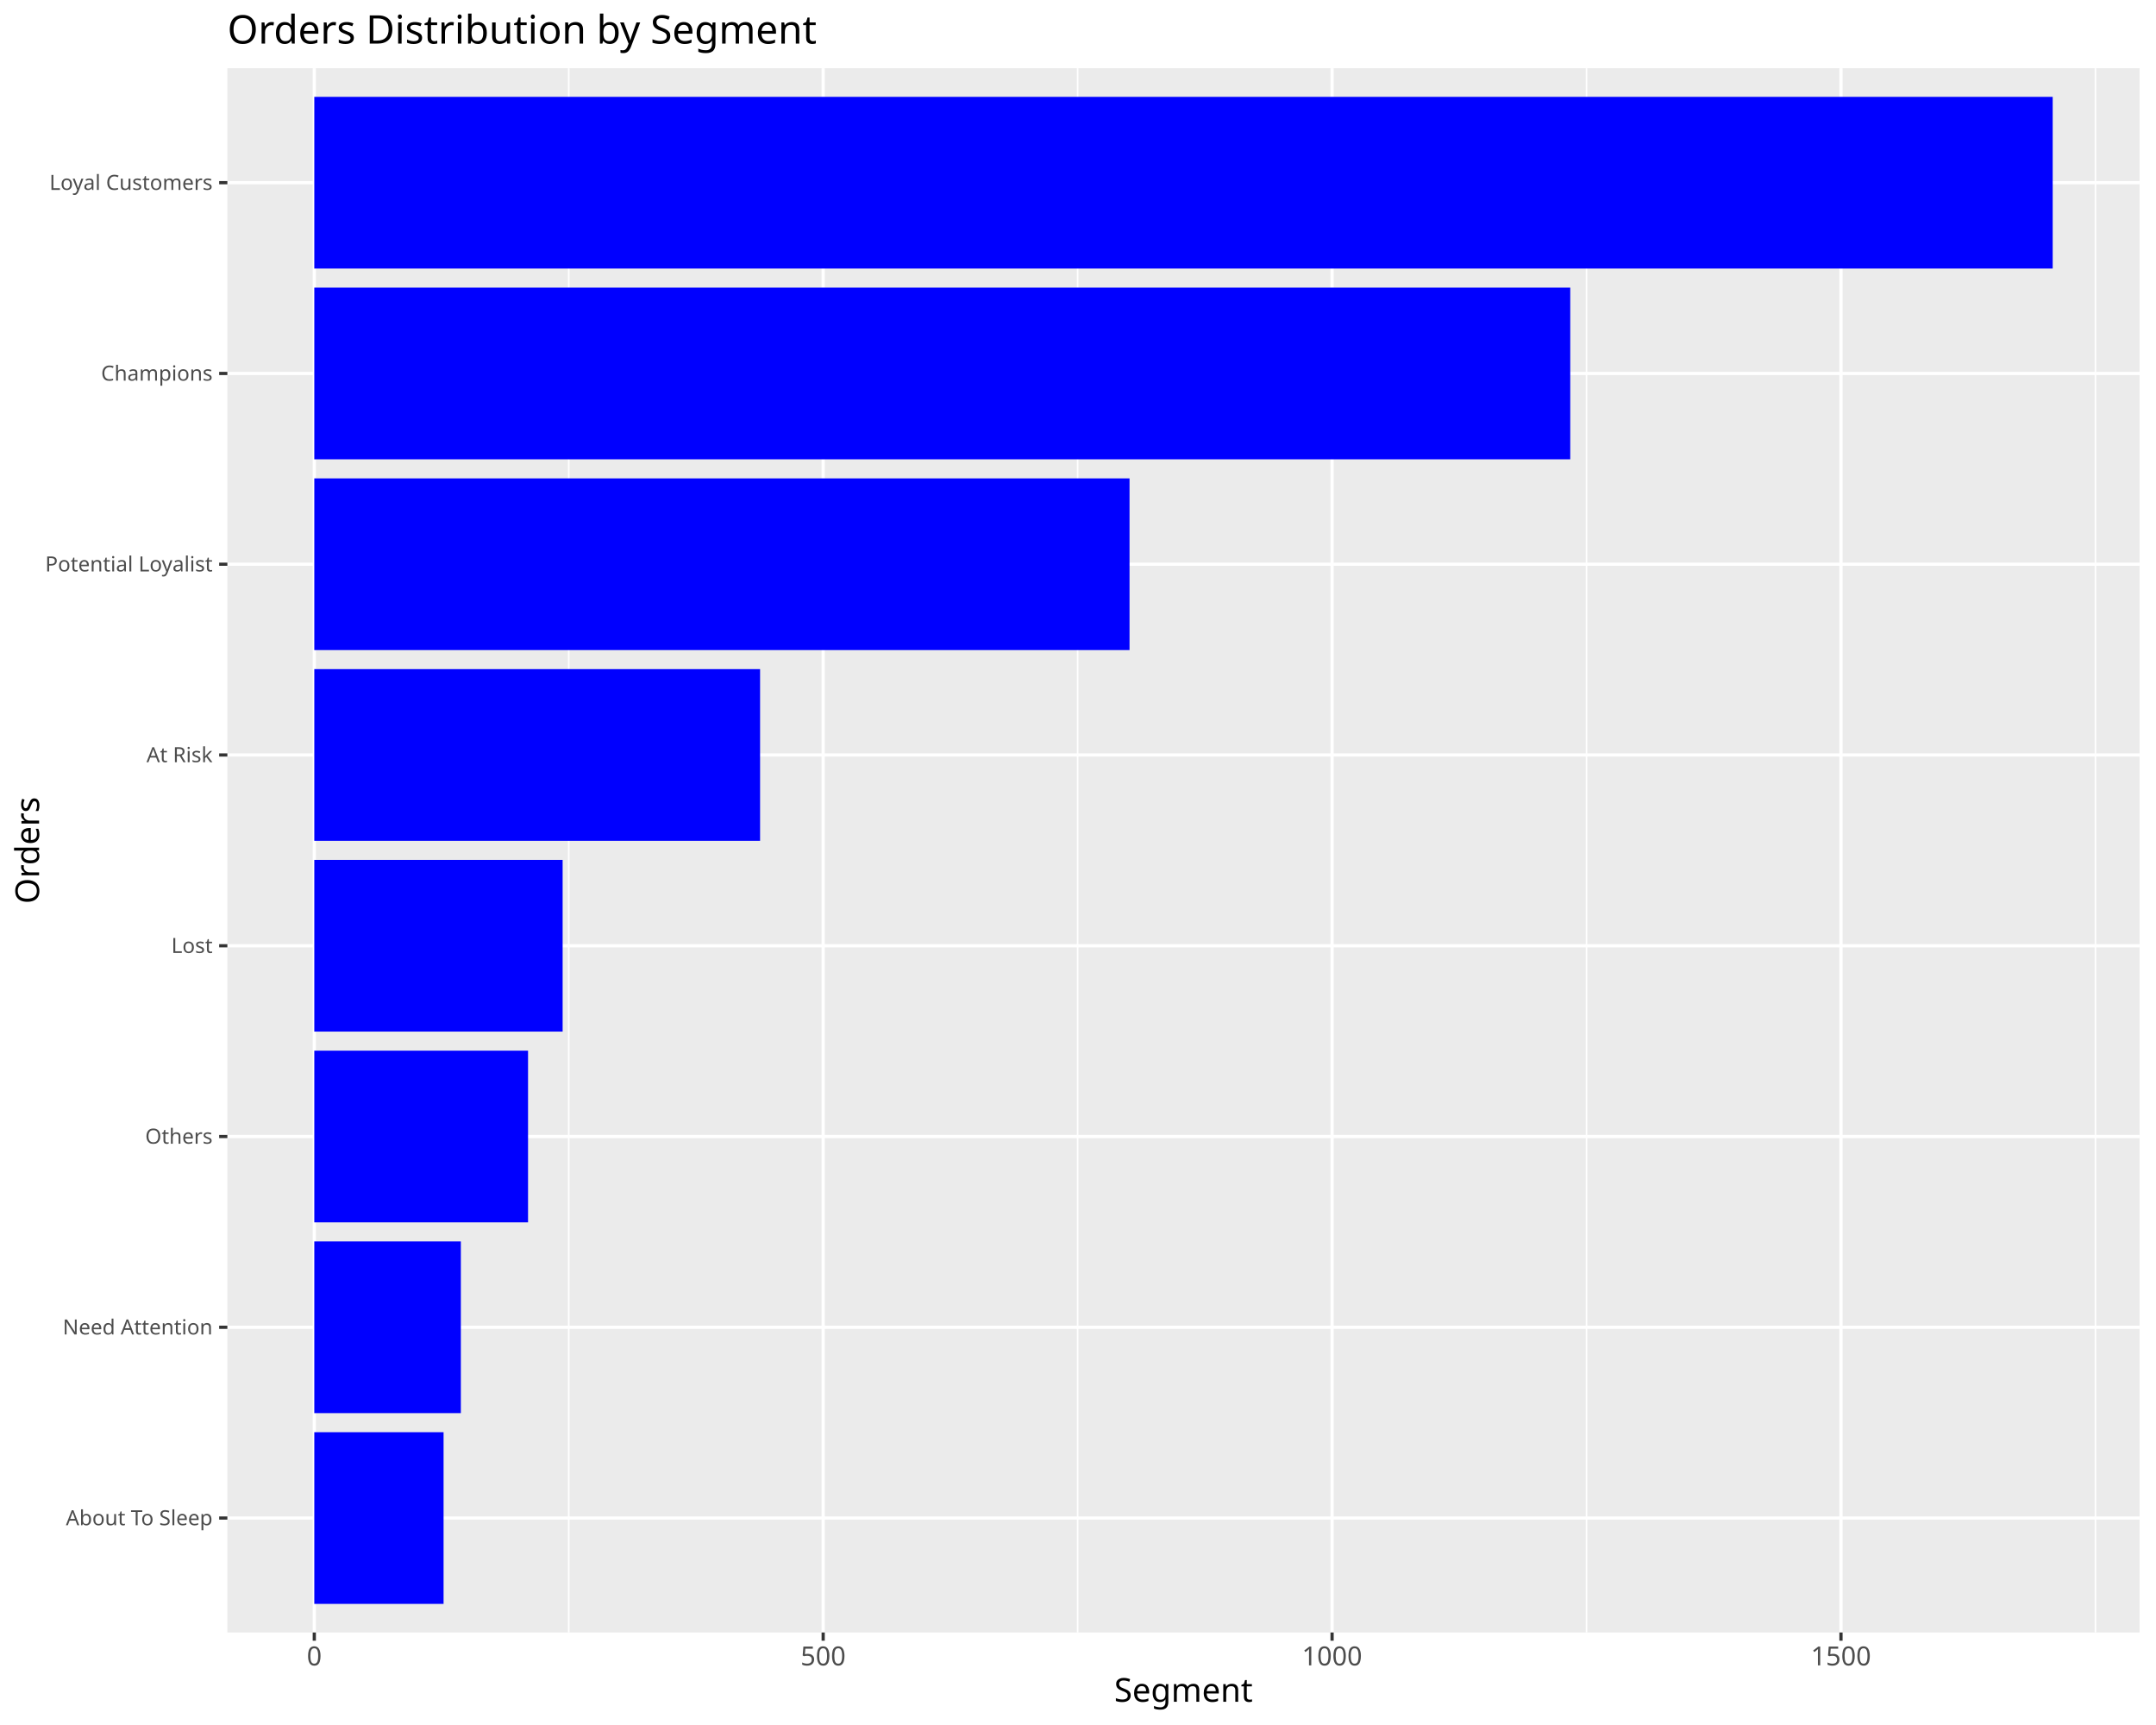
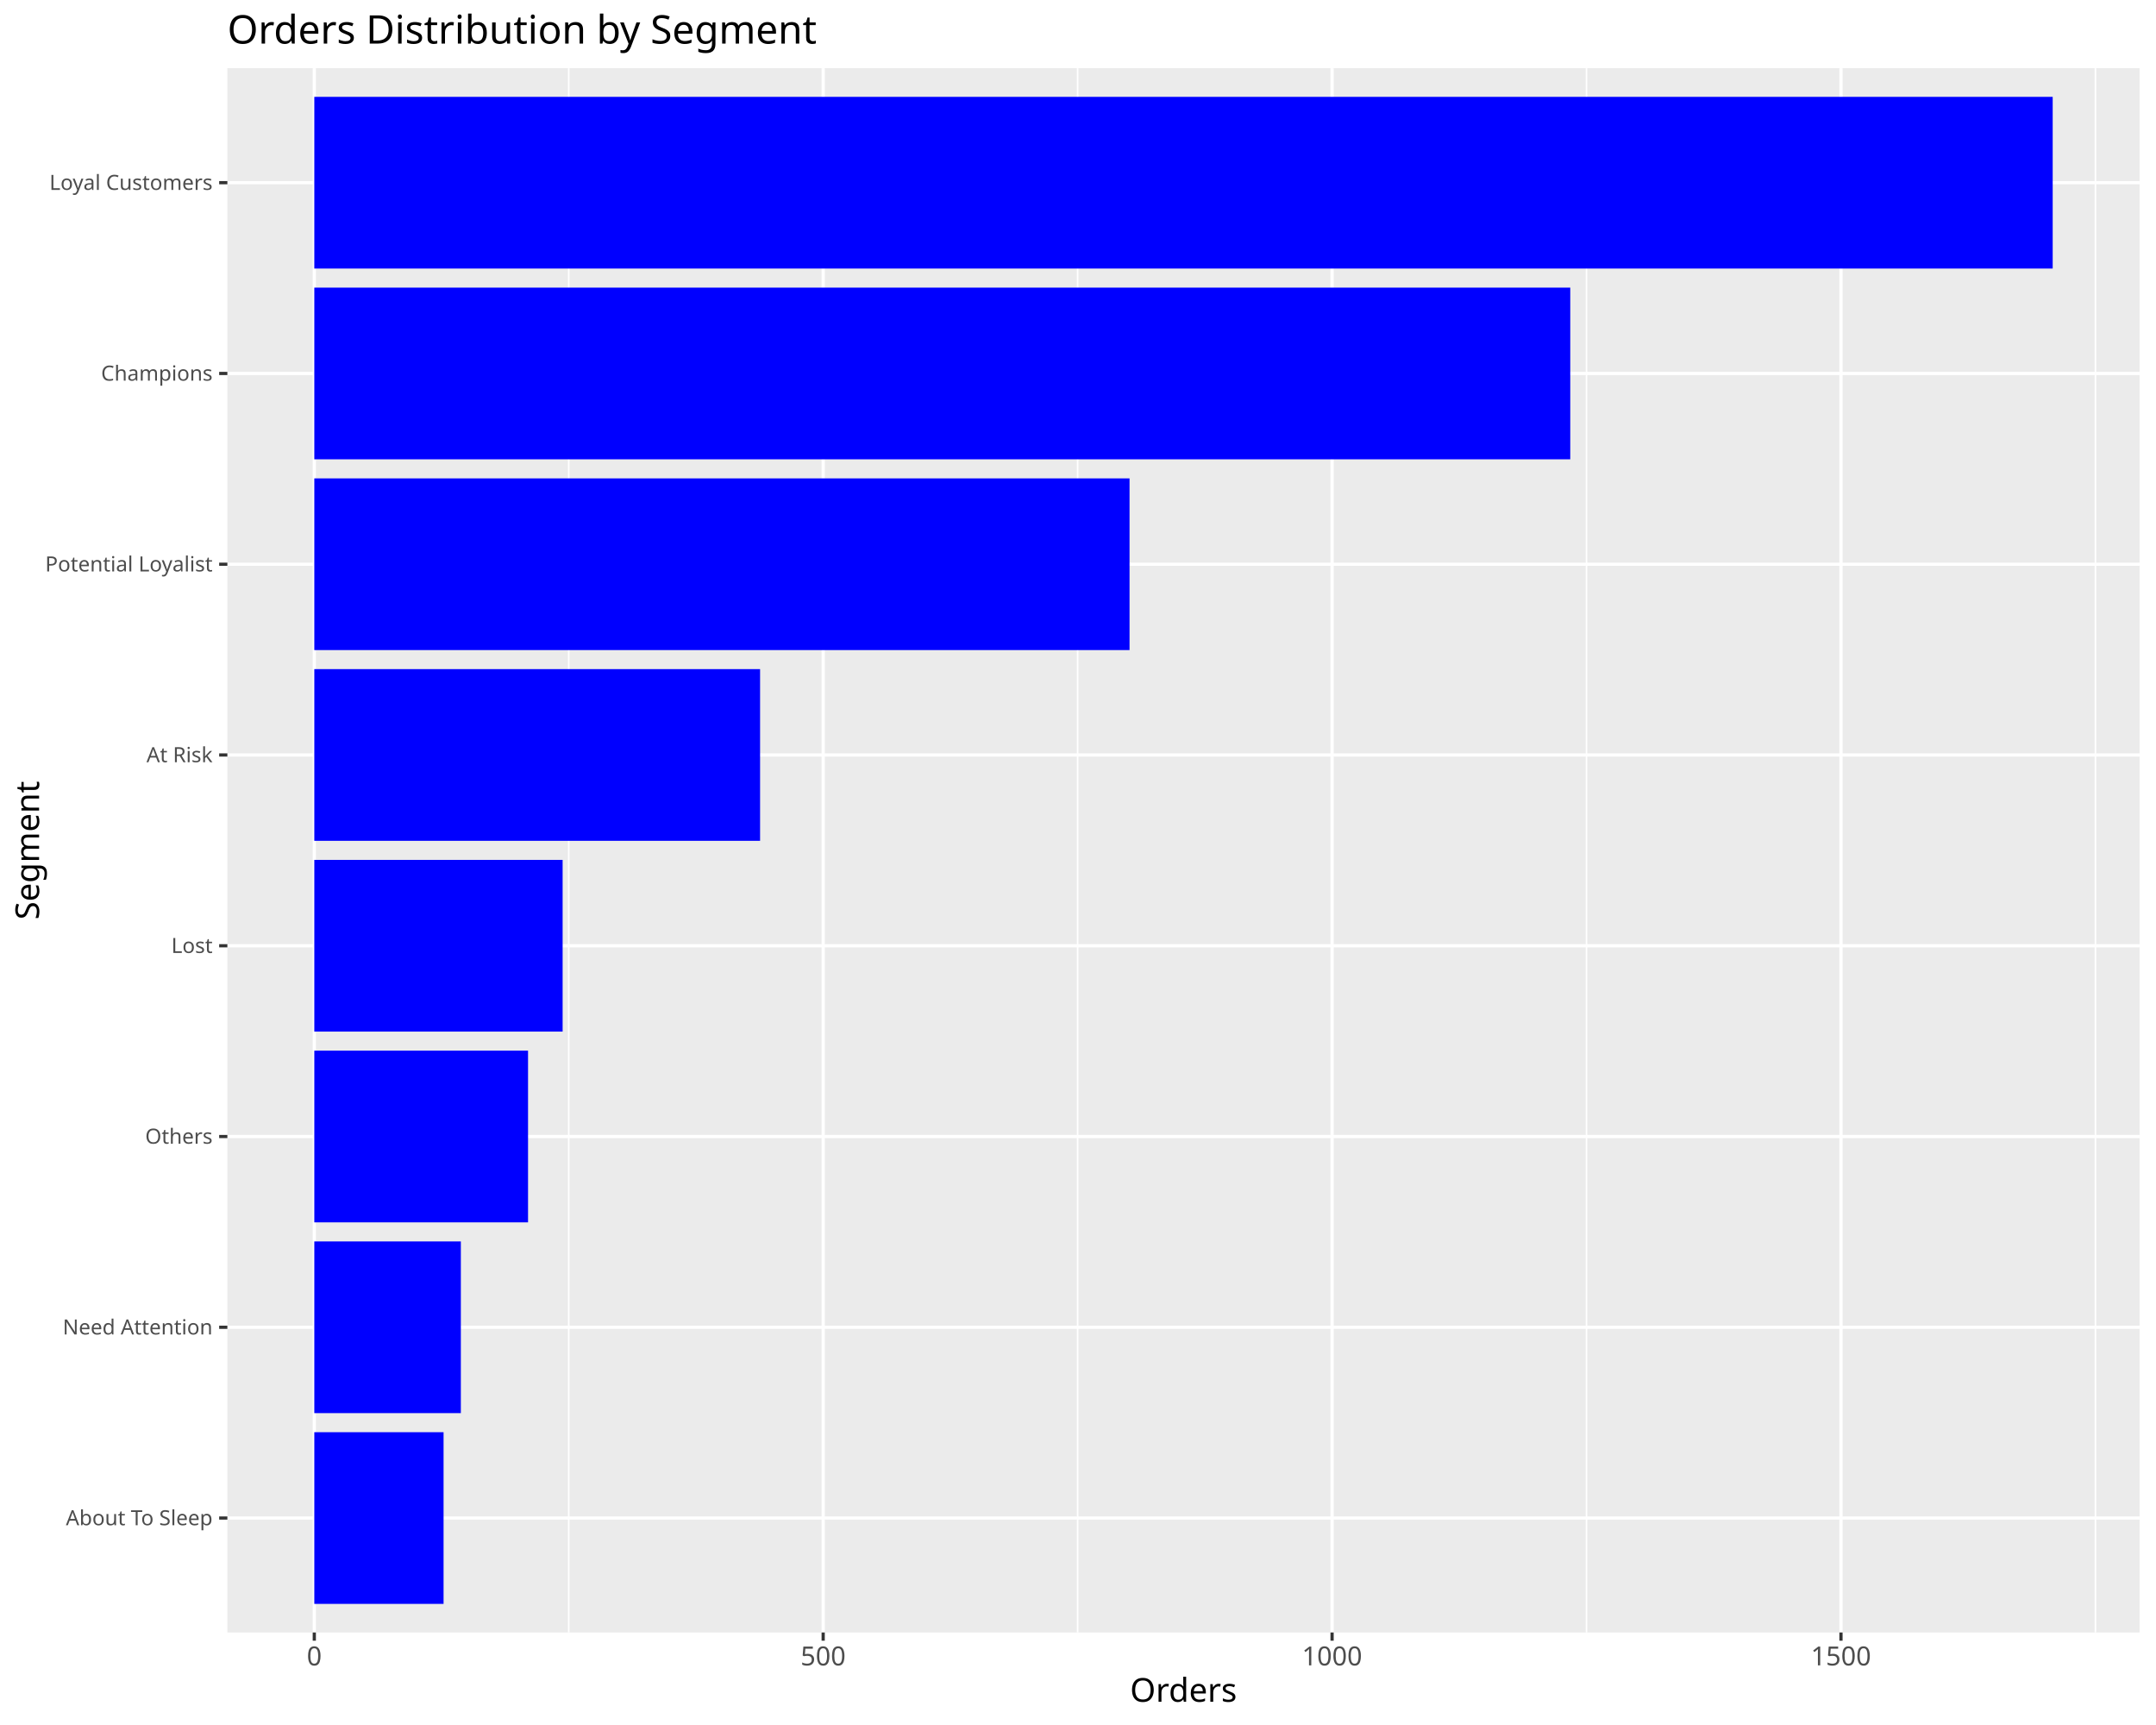
<svg xmlns="http://www.w3.org/2000/svg" class="svglite" data-engine-version="2.0" width="720.00pt" height="576.00pt" viewBox="0 0 720.00 576.00">
  <defs>
    <style type="text/css">
    .svglite line, .svglite polyline, .svglite polygon, .svglite path, .svglite rect, .svglite circle {
      fill: none;
      stroke: #000000;
      stroke-linecap: round;
      stroke-linejoin: round;
      stroke-miterlimit: 10.00;
    }
  </style>
  </defs>
  <rect width="100%" height="100%" style="stroke: none; fill: #FFFFFF;" />
  <defs>
    <clipPath id="cpMC4wMHw3MjAuMDB8MC4wMHw1NzYuMDA=">
      <rect x="0.00" y="0.00" width="720.00" height="576.00" />
    </clipPath>
  </defs>
  <g clip-path="url(#cpMC4wMHw3MjAuMDB8MC4wMHw1NzYuMDA=)">
    <rect x="0.00" y="0.00" width="720.00" height="576.00" style="stroke-width: 1.07; stroke: #FFFFFF; fill: #FFFFFF;" />
  </g>
  <defs>
    <clipPath id="cpNzUuOTN8NzE0LjUyfDIyLjc4fDU0NS4xMQ==">
      <rect x="75.93" y="22.78" width="638.59" height="522.33" />
    </clipPath>
  </defs>
  <g clip-path="url(#cpNzUuOTN8NzE0LjUyfDIyLjc4fDU0NS4xMQ==)">
    <rect x="75.93" y="22.78" width="638.59" height="522.33" style="stroke-width: 1.07; stroke: none; fill: #EBEBEB;" />
    <polyline points="189.93,545.11 189.93,22.78 " style="stroke-width: 0.53; stroke: #FFFFFF; stroke-linecap: butt;" />
    <polyline points="359.88,545.11 359.88,22.78 " style="stroke-width: 0.53; stroke: #FFFFFF; stroke-linecap: butt;" />
    <polyline points="529.82,545.11 529.82,22.78 " style="stroke-width: 0.53; stroke: #FFFFFF; stroke-linecap: butt;" />
    <polyline points="699.77,545.11 699.77,22.78 " style="stroke-width: 0.53; stroke: #FFFFFF; stroke-linecap: butt;" />
    <polyline points="75.93,506.89 714.52,506.89 " style="stroke-width: 1.07; stroke: #FFFFFF; stroke-linecap: butt;" />
    <polyline points="75.93,443.19 714.52,443.19 " style="stroke-width: 1.07; stroke: #FFFFFF; stroke-linecap: butt;" />
    <polyline points="75.93,379.50 714.52,379.50 " style="stroke-width: 1.07; stroke: #FFFFFF; stroke-linecap: butt;" />
    <polyline points="75.93,315.80 714.52,315.80 " style="stroke-width: 1.07; stroke: #FFFFFF; stroke-linecap: butt;" />
    <polyline points="75.93,252.10 714.52,252.10 " style="stroke-width: 1.07; stroke: #FFFFFF; stroke-linecap: butt;" />
    <polyline points="75.93,188.40 714.52,188.40 " style="stroke-width: 1.07; stroke: #FFFFFF; stroke-linecap: butt;" />
    <polyline points="75.93,124.70 714.52,124.70 " style="stroke-width: 1.07; stroke: #FFFFFF; stroke-linecap: butt;" />
    <polyline points="75.93,61.00 714.52,61.00 " style="stroke-width: 1.07; stroke: #FFFFFF; stroke-linecap: butt;" />
    <polyline points="104.96,545.11 104.96,22.78 " style="stroke-width: 1.07; stroke: #FFFFFF; stroke-linecap: butt;" />
    <polyline points="274.90,545.11 274.90,22.78 " style="stroke-width: 1.07; stroke: #FFFFFF; stroke-linecap: butt;" />
    <polyline points="444.85,545.11 444.85,22.78 " style="stroke-width: 1.07; stroke: #FFFFFF; stroke-linecap: butt;" />
    <polyline points="614.80,545.11 614.80,22.78 " style="stroke-width: 1.07; stroke: #FFFFFF; stroke-linecap: butt;" />
    <rect x="104.96" y="32.34" width="580.54" height="57.33" style="stroke-width: 1.07; stroke: none; stroke-linecap: butt; stroke-linejoin: miter; fill: #0000FF;" />
    <rect x="104.96" y="223.43" width="148.87" height="57.33" style="stroke-width: 1.07; stroke: none; stroke-linecap: butt; stroke-linejoin: miter; fill: #0000FF;" />
    <rect x="104.96" y="96.04" width="419.43" height="57.33" style="stroke-width: 1.07; stroke: none; stroke-linecap: butt; stroke-linejoin: miter; fill: #0000FF;" />
    <rect x="104.96" y="414.53" width="48.94" height="57.33" style="stroke-width: 1.07; stroke: none; stroke-linecap: butt; stroke-linejoin: miter; fill: #0000FF;" />
    <rect x="104.96" y="287.13" width="82.93" height="57.33" style="stroke-width: 1.07; stroke: none; stroke-linecap: butt; stroke-linejoin: miter; fill: #0000FF;" />
    <rect x="104.96" y="159.74" width="272.25" height="57.33" style="stroke-width: 1.07; stroke: none; stroke-linecap: butt; stroke-linejoin: miter; fill: #0000FF;" />
    <rect x="104.96" y="478.23" width="43.17" height="57.33" style="stroke-width: 1.07; stroke: none; stroke-linecap: butt; stroke-linejoin: miter; fill: #0000FF;" />
    <rect x="104.96" y="350.83" width="71.38" height="57.33" style="stroke-width: 1.07; stroke: none; stroke-linecap: butt; stroke-linejoin: miter; fill: #0000FF;" />
  </g>
  <g clip-path="url(#cpMC4wMHw3MjAuMDB8MC4wMHw1NzYuMDA=)">
    <text x="71.00" y="509.30" text-anchor="end" style="font-size: 7.00px; fill: #4D4D4D; font-family: sans;" textLength="48.26px" lengthAdjust="spacingAndGlyphs">About To Sleep</text>
    <text x="71.00" y="445.60" text-anchor="end" style="font-size: 7.00px; fill: #4D4D4D; font-family: sans;" textLength="46.31px" lengthAdjust="spacingAndGlyphs">Need Attention</text>
    <text x="71.00" y="381.90" text-anchor="end" style="font-size: 7.00px; fill: #4D4D4D; font-family: sans;" textLength="21.01px" lengthAdjust="spacingAndGlyphs">Others</text>
    <text x="71.00" y="318.21" text-anchor="end" style="font-size: 7.00px; fill: #4D4D4D; font-family: sans;" textLength="13.23px" lengthAdjust="spacingAndGlyphs">Lost</text>
    <text x="71.00" y="254.51" text-anchor="end" style="font-size: 7.00px; fill: #4D4D4D; font-family: sans;" textLength="22.18px" lengthAdjust="spacingAndGlyphs">At Risk</text>
    <text x="71.00" y="190.81" text-anchor="end" style="font-size: 7.00px; fill: #4D4D4D; font-family: sans;" textLength="52.92px" lengthAdjust="spacingAndGlyphs">Potential Loyalist</text>
    <text x="71.00" y="127.11" text-anchor="end" style="font-size: 7.00px; fill: #4D4D4D; font-family: sans;" textLength="35.41px" lengthAdjust="spacingAndGlyphs">Champions</text>
    <text x="71.00" y="63.41" text-anchor="end" style="font-size: 7.00px; fill: #4D4D4D; font-family: sans;" textLength="52.53px" lengthAdjust="spacingAndGlyphs">Loyal Customers</text>
    <polyline points="73.19,506.89 75.93,506.89 " style="stroke-width: 1.07; stroke: #333333; stroke-linecap: butt;" />
    <polyline points="73.19,443.19 75.93,443.19 " style="stroke-width: 1.07; stroke: #333333; stroke-linecap: butt;" />
    <polyline points="73.19,379.50 75.93,379.50 " style="stroke-width: 1.07; stroke: #333333; stroke-linecap: butt;" />
    <polyline points="73.19,315.80 75.93,315.80 " style="stroke-width: 1.07; stroke: #333333; stroke-linecap: butt;" />
    <polyline points="73.19,252.10 75.93,252.10 " style="stroke-width: 1.07; stroke: #333333; stroke-linecap: butt;" />
    <polyline points="73.19,188.40 75.93,188.40 " style="stroke-width: 1.07; stroke: #333333; stroke-linecap: butt;" />
    <polyline points="73.19,124.70 75.93,124.70 " style="stroke-width: 1.07; stroke: #333333; stroke-linecap: butt;" />
    <polyline points="73.19,61.00 75.93,61.00 " style="stroke-width: 1.07; stroke: #333333; stroke-linecap: butt;" />
    <polyline points="104.96,547.85 104.96,545.11 " style="stroke-width: 1.07; stroke: #333333; stroke-linecap: butt;" />
    <polyline points="274.90,547.85 274.90,545.11 " style="stroke-width: 1.07; stroke: #333333; stroke-linecap: butt;" />
    <polyline points="444.85,547.85 444.85,545.11 " style="stroke-width: 1.07; stroke: #333333; stroke-linecap: butt;" />
    <polyline points="614.80,547.85 614.80,545.11 " style="stroke-width: 1.07; stroke: #333333; stroke-linecap: butt;" />
    <text x="104.96" y="556.10" text-anchor="middle" style="font-size: 8.80px; fill: #4D4D4D; font-family: sans;" textLength="4.89px" lengthAdjust="spacingAndGlyphs">0</text>
    <text x="274.90" y="556.10" text-anchor="middle" style="font-size: 8.80px; fill: #4D4D4D; font-family: sans;" textLength="14.68px" lengthAdjust="spacingAndGlyphs">500</text>
    <text x="444.85" y="556.10" text-anchor="middle" style="font-size: 8.80px; fill: #4D4D4D; font-family: sans;" textLength="19.58px" lengthAdjust="spacingAndGlyphs">1000</text>
    <text x="614.80" y="556.10" text-anchor="middle" style="font-size: 8.80px; fill: #4D4D4D; font-family: sans;" textLength="19.58px" lengthAdjust="spacingAndGlyphs">1500</text>
-     <text x="395.22" y="568.24" text-anchor="middle" style="font-size: 11.00px; font-family: sans;" textLength="44.04px" lengthAdjust="spacingAndGlyphs">Segment</text>
-     <text transform="translate(13.05,283.95) rotate(-90)" text-anchor="middle" style="font-size: 11.00px; font-family: sans;" textLength="33.63px" lengthAdjust="spacingAndGlyphs">Orders</text>
+     <text x="395.22" y="568.24" text-anchor="middle" style="font-size: 11.00px; font-family: sans;" textLength="33.63px" lengthAdjust="spacingAndGlyphs">Orders</text>
+     <text transform="translate(13.05,283.95) rotate(-90)" text-anchor="middle" style="font-size: 11.00px; font-family: sans;" textLength="44.04px" lengthAdjust="spacingAndGlyphs">Segment</text>
    <text x="75.93" y="14.56" style="font-size: 13.20px; font-family: sans;" textLength="187.84px" lengthAdjust="spacingAndGlyphs">Orders  Distribution by Segment</text>
  </g>
</svg>
